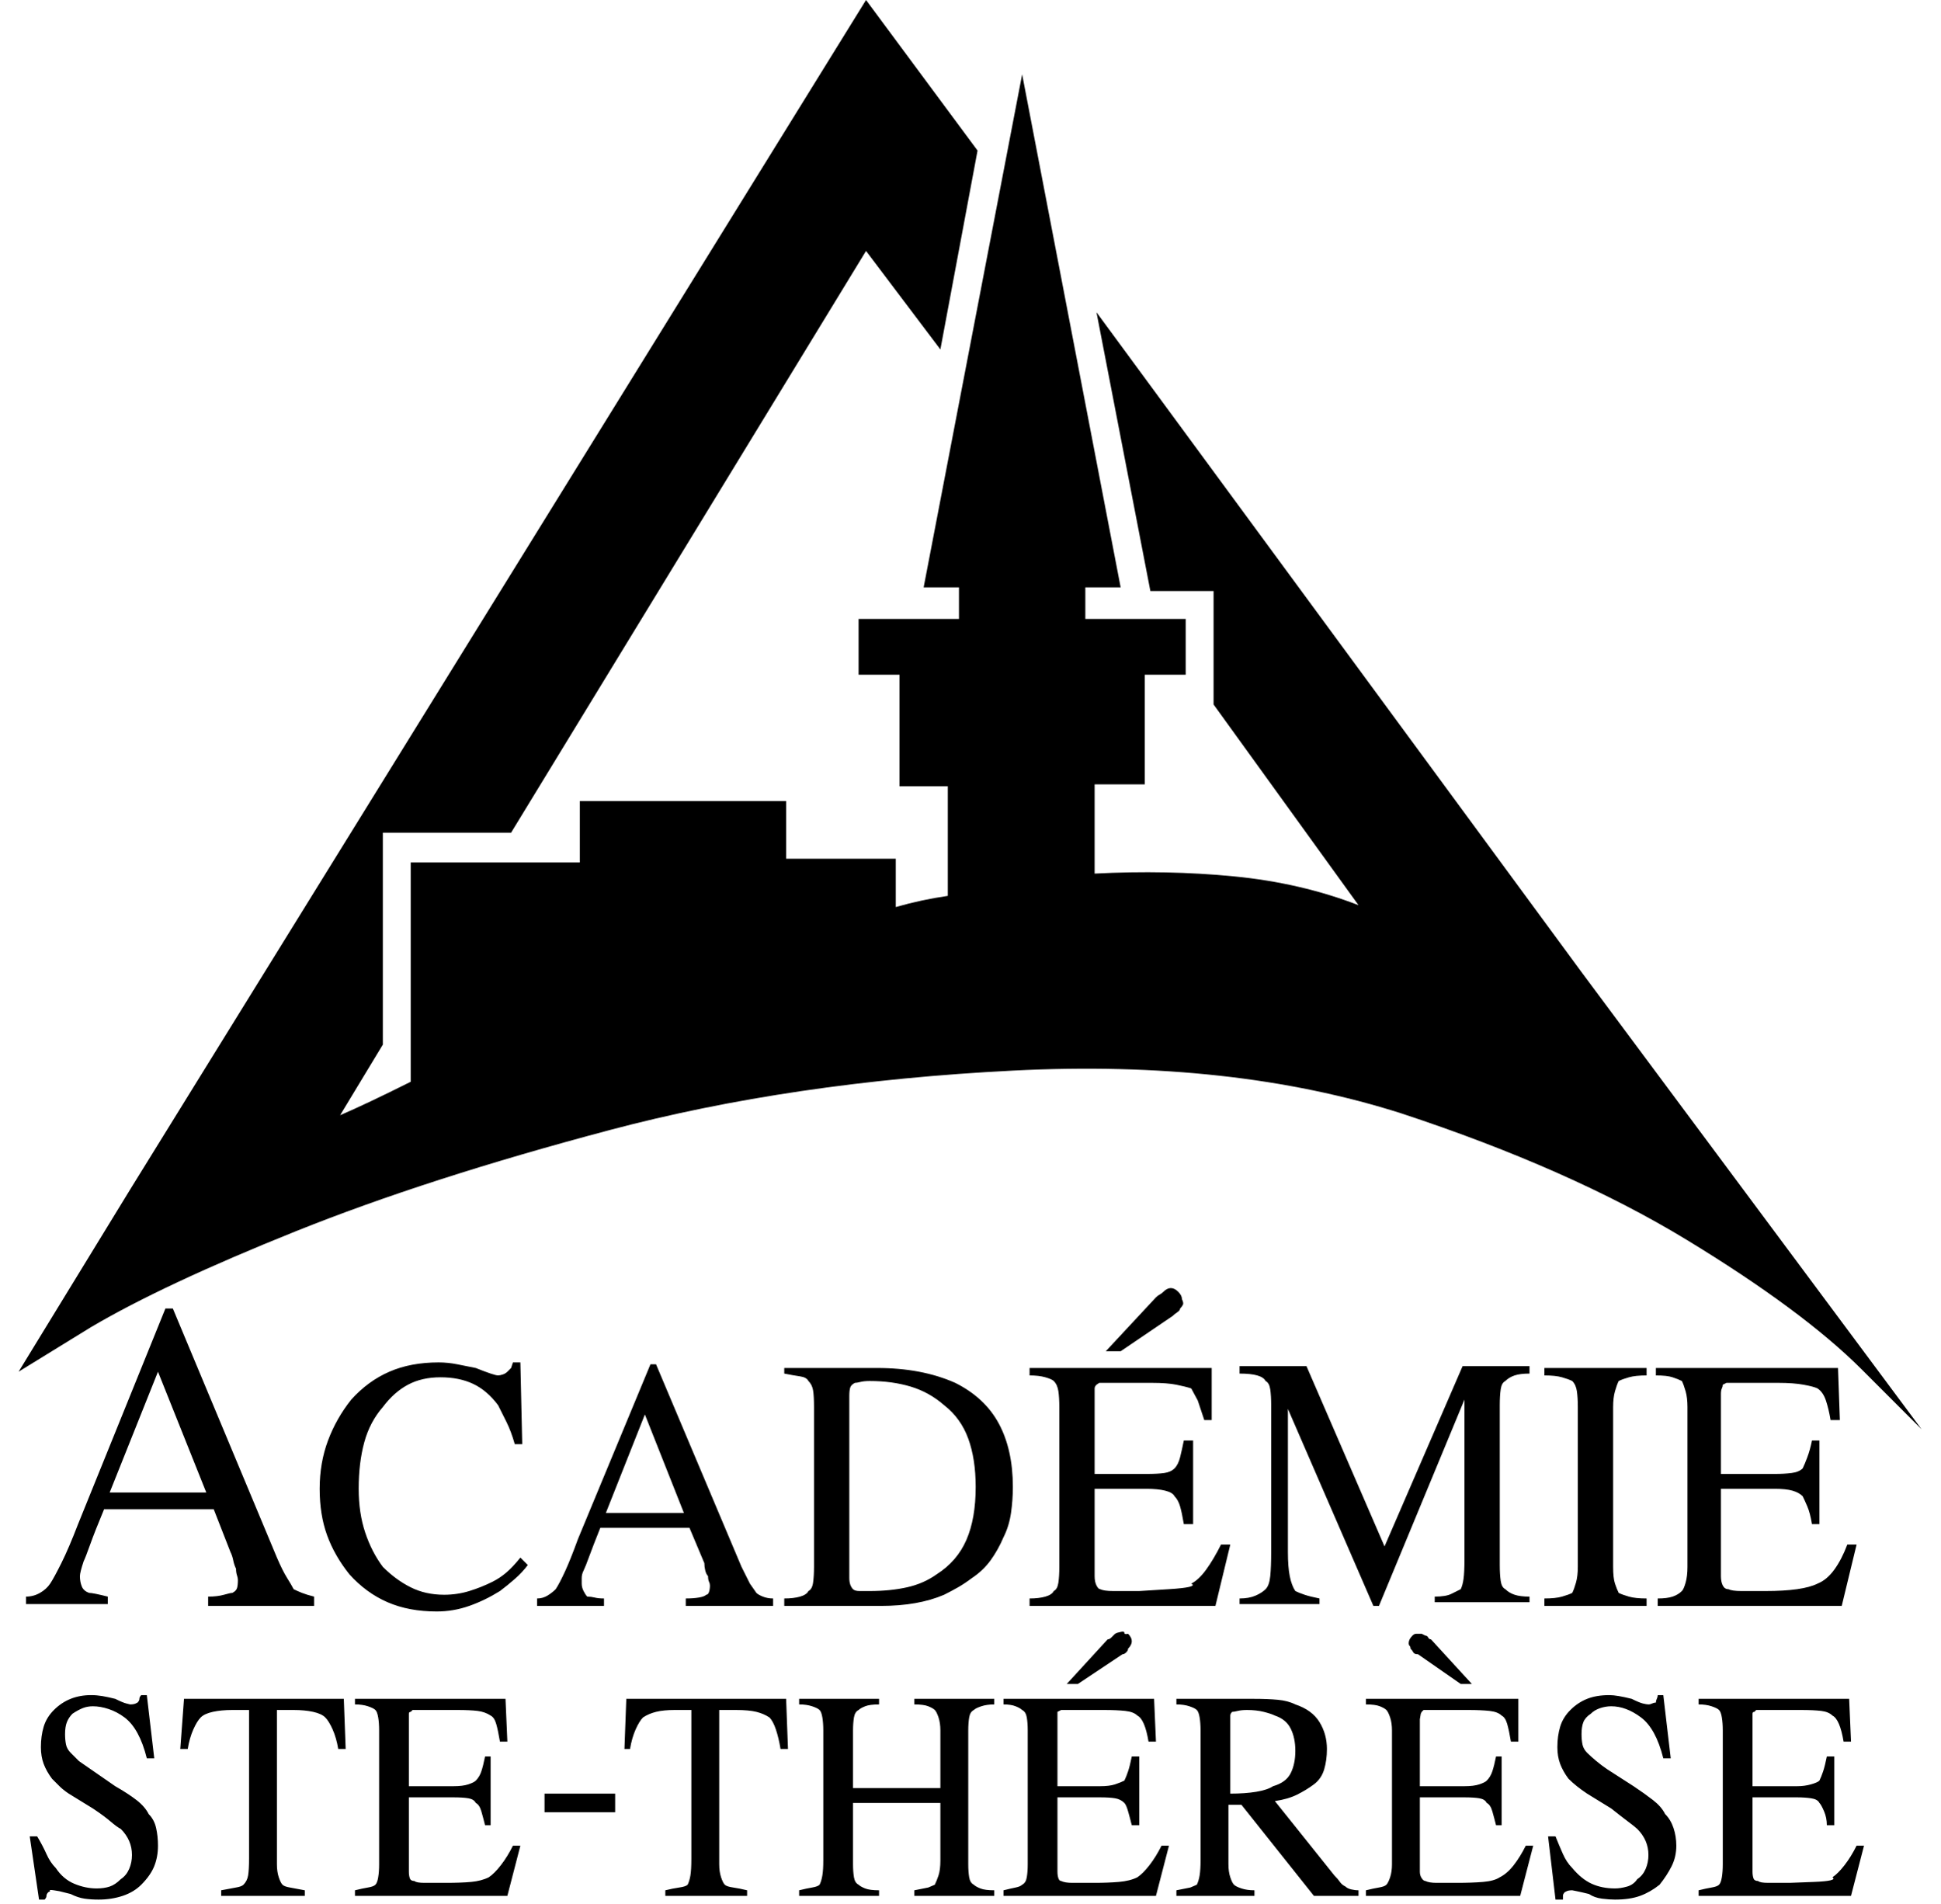
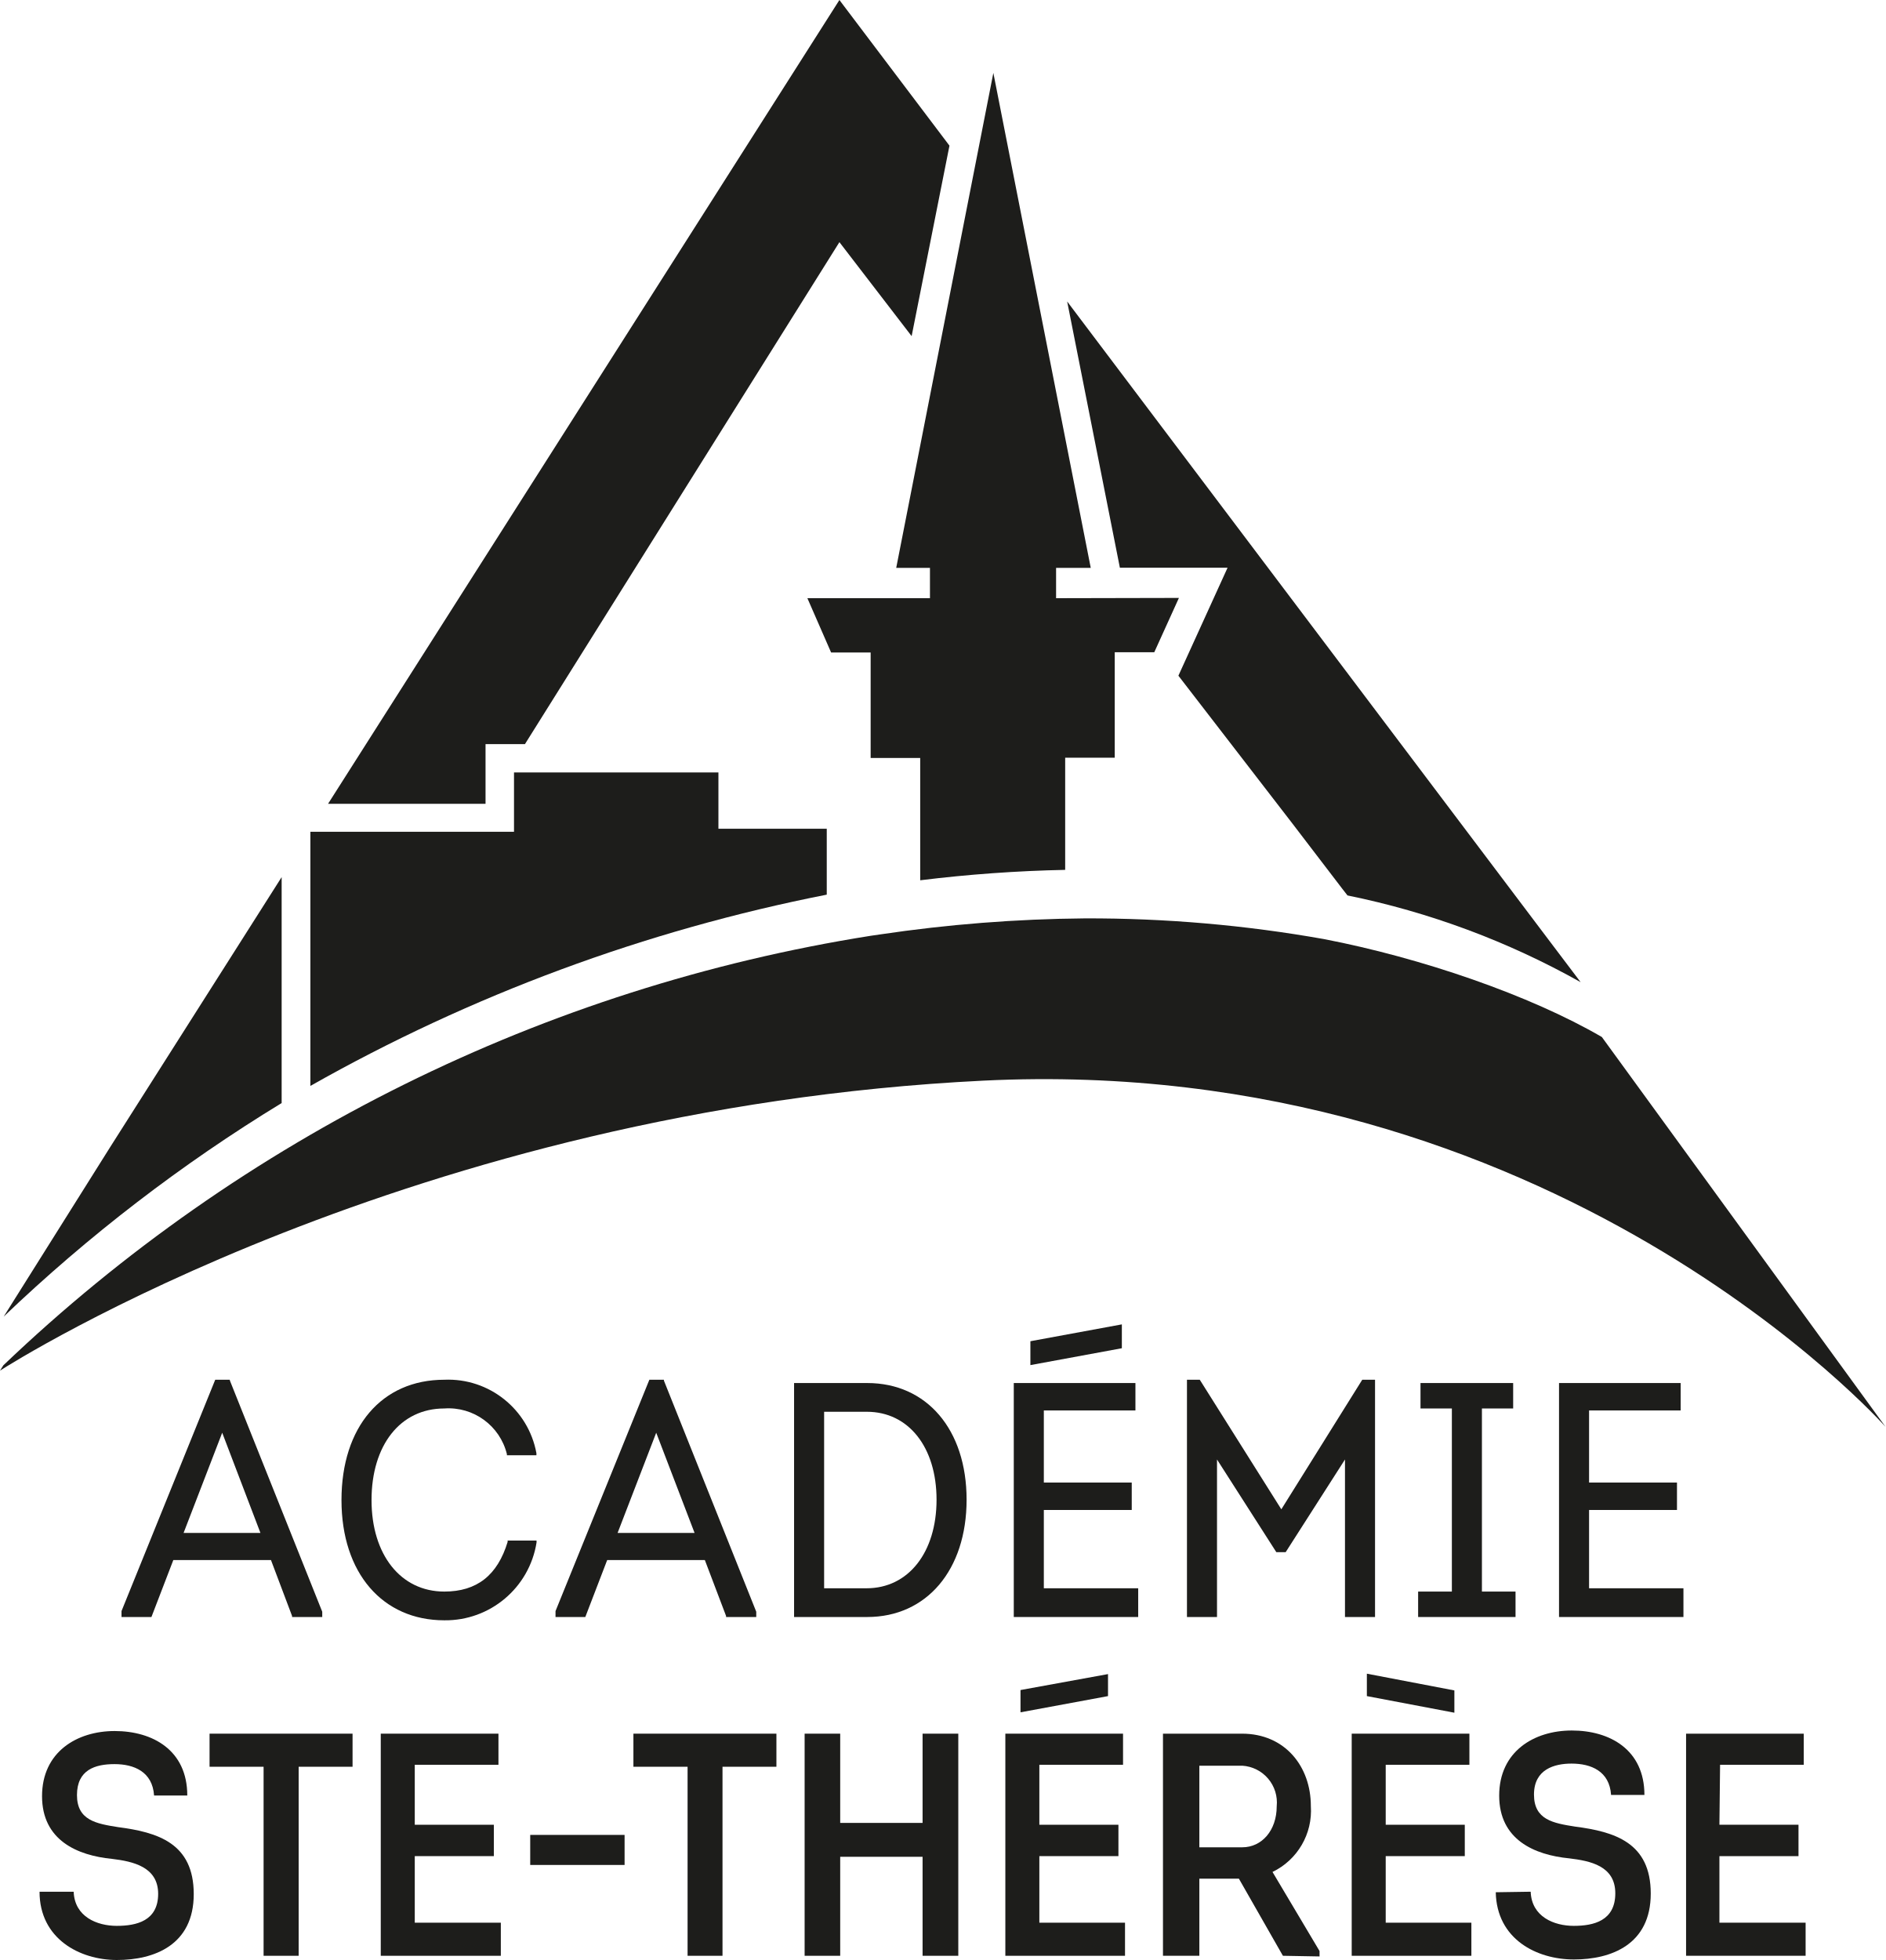
- <svg xmlns="http://www.w3.org/2000/svg" version="1.1" viewBox="-10 0 1044 1024">
-   <path fill="currentColor" d="M4 864v-5q4 0 7.5 -2t5.5 -5t6 -11t9 -21l47 -116h4l56 134q3 7 5.5 11t3.5 6q2 1 4.5 2t6.5 2v5h-57v-5q5 0 8.5 -1t4.5 -1q2 -1 2.5 -2.5t0.5 -4.5q0 -1 -0.5 -2.5t-0.5 -3.5q-1 -2 -1.5 -4.5t-1.5 -4.5l-9 -23h-59q-5 12 -7.5 19t-3.5 9q-1 3 -1.5 5t-0.5 3q0 3 1 5.5 t4 3.5q1 0 3.5 0.5t6.5 1.5v4h-44v1zM101 803l-26 -65l-26 65h52zM246 736q5 2 8 3t4 1t2.5 -0.5t2.5 -1.5l2 -2t1 -3h4l1 44h-4q-2 -7 -4.5 -12l-4.5 -9q-6 -8 -13.5 -11.5t-17.5 -3.5t-17.5 4t-13.5 12q-7 8 -10 19t-3 25q0 13 3.5 23.5t9.5 18.5q7 7 15 11t18 4 q7 0 13.5 -2t12.5 -5q4 -2 7.5 -5t7.5 -8l4 4q-3 4 -7 7.5t-8 6.5q-8 5 -16.5 8t-17.5 3q-15 0 -26.5 -5t-20.5 -15q-8 -10 -12 -21t-4 -25t4.5 -26t12.5 -22q9 -10 20.5 -15t26.5 -5q5 0 10 1l10 2v0zM279 864v-4q3 0 5.5 -1.5t4.5 -3.5q2 -3 5 -9.5t7 -17.5l39 -94h3 l46 109l4.5 9t3.5 5q1 1 3.5 2t5.5 1v4h-47v-4q4 0 7 -0.5t4 -1.5q1 0 1.5 -1.5t0.5 -3.5q0 -1 -0.5 -2t-0.5 -3q-1 -1 -1.5 -3t-0.5 -4l-8 -19h-48q-4 10 -6 15.5t-3 7.5t-1 4v3q0 2 1 4t2 3q2 0 4 0.5t5 0.5v4h-36v0zM358 814l-21 -53l-21 53h42v0zM412 860q5 0 8.5 -1 t4.5 -3q2 -1 2.5 -4.5t0.5 -8.5v-86q0 -6 -0.5 -9t-2.5 -5q-1 -2 -4.5 -2.5t-8.5 -1.5v-3h50q12 0 22.5 2t19.5 6q16 8 23.5 22t7.5 34q0 7 -1 14t-4 13q-3 7 -7 12.5t-10 9.5q-4 3 -7.5 5t-7.5 4q-7 3 -15.5 4.5t-18.5 1.5h-52v-4v0zM449 855q1 1 3.5 1h5.5q11 0 20 -2 t16 -7q11 -7 16 -18.5t5 -28.5q0 -15 -4 -26t-13 -18q-8 -7 -18 -10t-22 -3q-3 0 -5 0.5t-3 0.5q-2 1 -2.5 2.5t-0.5 4.5v98q0 2 0.5 3.5t1.5 2.5v0zM544 860q5 0 8.5 -1t4.5 -3q2 -1 2.5 -4.5t0.5 -8.5v-86q0 -5 -0.5 -8.5t-2.5 -5.5q-1 -1 -4.5 -2t-8.5 -1v-4h98v28h-4 l-3.5 -10.5t-3.5 -6.5q-3 -1 -8 -2t-13 -1h-25h-3.5t-1.5 1q-1 1 -1 2v3v43h28q6 0 9.5 -0.5t5.5 -2.5t3 -6t2 -9h5v45h-5q-1 -6 -2 -9.5t-3 -5.5q-1 -2 -5 -3t-10 -1h-28v47q0 3 1 5t2 2q2 1 7 1h14t16 -1t12 -3q4 -2 8 -7.5t8 -13.5h5l-8 33h-100v-4v0zM625 704 q0 1 -1.5 2t-2.5 2l-28 19h-8l27 -29q1 -1 2 -1.5t2 -1.5t2 -1.5t2 -0.5t2 0.5t2 1.5t1.5 2t0.5 2q1 2 0.5 3t-1.5 2v0zM657 860q5 0 8.5 -1.5t5.5 -3.5t2.5 -7t0.5 -13v-79q0 -5 -0.5 -8.5t-2.5 -4.5q-1 -2 -4.5 -3t-9.5 -1v-4h36l42 97l42 -97h36v4q-5 0 -8 1t-5 3 q-2 1 -2.5 4.5t-0.5 8.5v86q0 5 0.5 8.5t2.5 4.5q2 2 5 3t8 1v3h-51v-3q6 0 9 -1.5l5 -2.5q1 -2 1.5 -5.5t0.5 -10.5v-86l-46 111h-3l-46 -106v77q0 8 1 13t3 8q2 1 5 2t8 2v3h-43v-3v0zM821 860q6 0 9.5 -1t5.5 -2q1 -2 2 -5.5t1 -8.5v-86q0 -5 -0.5 -8.5t-2.5 -5.5 q-2 -1 -5.5 -2t-9.5 -1v-4h55v4q-6 0 -9.5 1t-5.5 2q-1 2 -2 5.5t-1 8.5v86q0 6 1 9t2 5q2 1 5.5 2t9.5 1v4h-55v-4zM882 860q5 0 8 -1t5 -3q1 -1 2 -4.5t1 -8.5v-86q0 -5 -1 -8.5t-2 -5.5q-2 -1 -5 -2t-9 -1v-4h98l1 28h-5q-1 -6 -2.5 -10.5t-4.5 -6.5q-2 -1 -7.5 -2 t-13.5 -1h-25h-3t-2 1q0 1 -0.5 2t-0.5 3v43h29q5 0 9 -0.5t6 -2.5q1 -2 2.5 -6t2.5 -9h4v45h-4q-1 -6 -2.5 -9.5t-2.5 -5.5q-2 -2 -5.5 -3t-9.5 -1h-29v47q0 3 1 5t3 2q2 1 7 1h13q10 0 17 -1t11 -3q5 -2 9 -7.5t7 -13.5h5l-8 33h-99v-4v0zM10 988q3 5 5 9.5t5 7.5 q4 6 10 8.5t12 2.5q4 0 7 -1t6 -4q3 -2 4.5 -5.5t1.5 -7.5t-1.5 -7.5t-4.5 -6.5q-2 -1 -5.5 -4t-9.5 -7l-13 -8q-3 -2 -5 -4l-4 -4q-3 -4 -4.5 -8t-1.5 -9q0 -6 1.5 -11t5.5 -9t9 -6t11 -2q3 0 6 0.5t7 1.5q4 2 6 2.5l2 0.5q2 0 3 -0.5l1 -0.5q1 -1 1 -2t1 -2h3l4 34h-4 q-2 -8 -5 -13.5t-7 -8.5t-8.5 -4.5t-8.5 -1.5q-3 0 -5.5 1t-5.5 3q-2 2 -3 4.5t-1 6.5q0 3 0.5 5.5t2.5 4.5l4.5 4.5t6.5 4.5l13 9q7 4 11.5 7.5t6.5 7.5q3 3 4 7.5t1 9.5q0 6 -2 11t-7 10q-4 4 -10 6t-13 2q-4 0 -7.5 -0.5t-7.5 -2.5l-6 -1.5t-3 -0.5t-2 0.5l-1 0.5 q-1 1 -1 2t-1 2h-3l-5 -34h4v0zM89 914h86l1 27h-4q-1 -6 -3 -10.5t-4 -6.5t-6.5 -3t-10.5 -1h-9v83q0 4 1 7t2 4t4 1.5t8 1.5v3h-45v-3q5 -1 8 -1.5t4 -1.5q2 -2 2.5 -5t0.5 -9v-80h-9q-6 0 -10.5 1t-6.5 3t-4 6.5t-3 10.5h-4l2 -27v0zM181 1017q4 -1 7 -1.5t4 -1.5t1.5 -4 t0.5 -7v-72q0 -4 -0.5 -7t-1.5 -4t-4 -2t-7 -1v-3h81l1 23h-4q-1 -6 -2 -9.5t-3 -4.5q-3 -2 -7 -2.5t-11 -0.5h-21h-3t-1 1q-1 0 -1 1v3v36h24q5 0 8 -1t4 -2q2 -2 3 -5t2 -8h3v37h-3q-1 -4 -2 -7.5t-3 -4.5q-1 -2 -4 -2.5t-8 -0.5h-24v40q0 2 0.5 3.5t2.5 1.5q1 1 5.5 1 h11.5q8 0 13.5 -0.5t9.5 -2.5q3 -2 6.5 -6.5t6.5 -10.5h4l-7 27h-82v-3v0zM283 965h38v10h-38v-10zM327 914h86l1 27h-4q-1 -6 -2.5 -10.5t-3.5 -6.5q-3 -2 -7 -3t-11 -1h-9v83q0 4 1 7t2 4t4.5 1.5t7.5 1.5v3h-44v-3q4 -1 7.5 -1.5t4.5 -1.5q1 -2 1.5 -5t0.5 -9v-80h-9 q-6 0 -10 1t-7 3q-2 2 -4 6.5t-3 10.5h-3l1 -27v0zM420 1017q4 -1 7 -1.5t4 -1.5q1 -2 1.5 -5t0.5 -8v-70q0 -4 -0.5 -7t-1.5 -4t-4 -2t-7 -1v-3h43v3q-5 0 -7.5 1t-3.5 2q-2 1 -2.5 4t-0.5 7v31h47v-31q0 -4 -1 -7t-2 -4t-3.5 -2t-7.5 -1v-3h43v3q-4 0 -7 1t-4 2 q-2 1 -2.5 4t-0.5 7v72q0 4 0.5 7t2.5 4q1 1 3.5 2t7.5 1v3h-43v-3l7.5 -1.5t3.5 -1.5q1 -2 2 -5t1 -8v-31h-47v33q0 4 0.5 7t2.5 4q1 1 3.5 2t7.5 1v3h-43v-3v0zM530 1017q4 -1 6.5 -1.5t3.5 -1.5q2 -1 2.5 -4t0.5 -7v-72q0 -4 -0.5 -7t-2.5 -4q-1 -1 -3.5 -2t-6.5 -1v-3 h81l1 23h-4q-1 -6 -2.5 -9.5t-3.5 -4.5q-2 -2 -6.5 -2.5t-11.5 -0.5h-21h-2t-2 1v1v3v36h23q5 0 8 -1t5 -2q1 -2 2 -5t2 -8h4v37h-4q-1 -4 -2 -7.5t-2 -4.5q-2 -2 -5 -2.5t-8 -0.5h-23v40q0 2 0.5 3.5t1.5 1.5q2 1 6 1h12q7 0 13 -0.5t10 -2.5q3 -2 6.5 -6.5t6.5 -10.5h4 l-7 27h-82v-3v0zM597 887q0 1 -1 2t-2 1l-24 16h-6l22 -24q1 0 2 -1l2 -2l1 -0.5t2 -0.5t2 0.5t2 0.5q1 1 1.5 2t0.5 2t-0.5 2t-1.5 2v0zM623 1017l7.5 -1.5t3.5 -1.5q1 -2 1.5 -5t0.5 -8v-70q0 -4 -0.5 -7t-1.5 -4t-4 -2t-7 -1v-3h42q7 0 12.5 0.5t9.5 2.5q9 3 13 9.5 t4 14.5q0 6 -1.5 11t-5.5 8t-9 5.5t-12 3.5l32 40q2 2 3 3.5t3 2.5q1 1 3 1.5t4 0.5v3h-24l-39 -49h-7v32q0 4 1 7t2 4t4 2t7 1v3h-42v-3v0zM675 961q7 -2 9.5 -7t2.5 -12t-2.5 -12t-8.5 -7q-2 -1 -6 -2t-9 -1q-3 0 -5 0.5t-3 0.5q-1 1 -1 2v3v39q8 0 14 -1t9 -3v0z M725 1017q4 -1 7 -1.5t4 -1.5t2 -4t1 -7v-72q0 -4 -1 -7t-2 -4t-3.5 -2t-7.5 -1v-3h82v23h-4q-1 -6 -2 -9.5t-3 -4.5q-2 -2 -6.5 -2.5t-11.5 -0.5h-21h-3t-1 1l-0.5 1t-0.5 3v36h24q5 0 8 -1t4 -2q2 -2 3 -5t2 -8h3v37h-3q-1 -4 -2 -7.5t-3 -4.5q-1 -2 -4 -2.5t-8 -0.5h-24 v40q0 2 1 3.5t2 1.5q2 1 6 1h11q8 0 14 -0.5t9 -2.5q4 -2 7.5 -6.5t6.5 -10.5h4l-7 27h-83v-3v0zM782 906h-6l-23 -16q-2 0 -2.5 -1t-1.5 -2q0 -1 -0.5 -1.5t-0.5 -1.5t0.5 -2t1.5 -2t2 -1h1h2t2 1q1 0 1.5 1t1.5 1l22 24v0zM827 988q2 5 4 9.5t5 7.5q5 6 10.5 8.5t12.5 2.5 q3 0 6.5 -1t5.5 -4q3 -2 4.5 -5.5t1.5 -7.5t-1.5 -7.5t-4.5 -6.5q-1 -1 -5 -4t-9 -7l-13 -8q-3 -2 -5.5 -4t-4.5 -4q-3 -4 -4.5 -8t-1.5 -9q0 -6 1.5 -11t5.5 -9t9 -6t12 -2q2 0 5 0.5t7 1.5q4 2 6 2.5t3 0.5t2 -0.5t2 -0.5q0 -1 0.5 -2t0.5 -2h3l4 34h-4q-2 -8 -5 -13.5 t-7 -8.5t-8 -4.5t-8 -1.5q-3 0 -6 1t-5 3q-3 2 -4 4.5t-1 6.5q0 3 0.5 5.5t2.5 4.5t5 4.5t6 4.5l14 9q6 4 10.5 7.5t6.5 7.5q3 3 4.5 7.5t1.5 9.5q0 6 -2.5 11t-6.5 10q-5 4 -10.5 6t-13.5 2q-3 0 -7 -0.5t-7 -2.5q-4 -1 -6.5 -1.5l-2.5 -0.5q-2 0 -3 0.5l-1 0.5q-1 1 -1 2 v2h-4l-4 -34h4v0zM904 1017q4 -1 7 -1.5t4 -1.5t1.5 -4t0.5 -7v-72q0 -4 -0.5 -7t-1.5 -4t-4 -2t-7 -1v-3h81l1 23h-4q-1 -6 -2.5 -9.5t-3.5 -4.5q-2 -2 -6 -2.5t-11 -0.5h-21h-3t-1 1q-1 0 -1 1v3v36h24q4 0 7.5 -1t4.5 -2q1 -2 2 -5t2 -8h4v37h-4q0 -4 -1.5 -7.5 t-2.5 -4.5q-1 -2 -4.5 -2.5t-7.5 -0.5h-24v40q0 2 0.5 3.5t2.5 1.5q1 1 5.5 1h11.5t13 -0.5t10 -2.5q3 -2 6.5 -6.5t6.5 -10.5h4l-7 27h-82v-3v0zM841 523l-261 -355l29 150h34v61l78 108q-31 -12 -67 -15.5t-75 -1.5v-48h27v-59h22v-30h-54v-17h19l-53 -276l-53 276h19v17 h-54v30h22v60h26v59q-7 1 -14 2.5t-14 3.5v-26h-59v-31h-111v33h-91v118q-12 6 -21.5 10.5t-16.5 7.5l23 -38v-114h69l191 -313l40 53l20 -107l-60 -81l-396 640l-60 98l39 -24q39 -23 110 -51.5t169 -54.5t217 -32q118 -6 209 23q91 30 153.5 68t94.5 70l32 32l-183 -246v0 z" />
+ <svg xmlns="http://www.w3.org/2000/svg" version="1.1" viewBox="-10 0 143.06 148.69" id="svg1" width="143.06" height="148.69">
+   <defs id="defs1" />
+   <polygon class="cls-6" points="102.23,67.92 101.84,67.41 " id="polygon166" style="fill:#1d1d1b" transform="translate(-10)" />
+   <path class="cls-6" d="M 11.37,66.54 V 83.68 A 123.67,123.67 0 0 0 -9.72,99.88 L -1.64,87.02 Z" id="path167" style="fill:#1d1d1b" />
+   <path class="cls-6" d="M 13.55,82.38 V 63.1 H 29 v -4.5 h 15.51 v 4.27 h 8.22 v 5 A 130.87,130.87 0 0 0 13.55,82.38 Z" id="path168" style="fill:#1d1d1b" />
+   <polygon class="cls-6" points="72.04,11.05 69.17,25.5 63.69,18.37 39.83,56.45 36.84,56.45 36.84,60.98 24.89,60.98 63.69,0 " id="polygon168" style="fill:#1d1d1b" transform="translate(-10)" />
+   <path class="cls-6" d="m 111.54,78.67 c -5.45,-3.17 -13.68,-6 -21.09,-7.43 A 102,102 0 0 0 72.32,69.67 112.1,112.1 0 0 0 56.76,70.89 l -0.69,0.1 a 123.22,123.22 0 0 0 -65.82,32.59 l -0.25,0.4 c 0.93,-0.6 31.3,-19.87 74.61,-22 43.31,-2.13 68.45,26.26 68.45,26.26 z" id="path169" style="fill:#1d1d1b" />
+   <path class="cls-6" d="m 79.45,45.36 -1.87,4.12 h -3 v 8 h -3.76 v 8.51 a 107.81,107.81 0 0 0 -11,0.79 v 0 0 -9.28 h -3.76 v -8 h -3 l -1.8,-4.12 h 9.3 v -2.3 H 58 l 7.37,-37.55 7.39,37.55 h -2.63 v 2.3 z" id="path170" style="fill:#1d1d1b" />
+   <path class="cls-6" d="M 109.93,74.51 A 61,61 0 0 0 92.24,67.93 v 0 l -0.39,-0.5 -3.77,-4.93 v 0 l -8.67,-11.24 3.73,-8.19 h -8.17 l -4,-20.2 36.42,48.28 z" id="path171" style="fill:#1d1d1b" />
+   <polygon class="cls-6" points="78.18,103.56 85.01,102.3 85.12,102.28 85.12,100.47 78.28,101.73 78.18,101.75 " id="polygon171" style="fill:#1d1d1b" transform="translate(-10)" />
+   <path class="cls-6" d="m 7.43,104.67 h -1.1 l -7.11,17.55 v 0.45 h 2.27 l 1.66,-4.32 h 7.41 l 1.6,4.24 v 0.08 h 2.29 v -0.4 l -7,-17.52 z m 2.33,11.62 H 3.93 l 2.93,-7.6 z" id="path172" style="fill:#1d1d1b" />
+   <path class="cls-6" d="m 28.52,116.96 c -0.77,2.55 -2.34,3.78 -4.81,3.78 -3.3,0 -5.52,-2.79 -5.52,-6.94 0,-4.15 2.17,-6.95 5.52,-6.95 a 4.56,4.56 0 0 1 4.75,3.46 v 0.09 h 2.24 v -0.16 a 6.81,6.81 0 0 0 -6.99,-5.57 c -4.74,0 -7.8,3.58 -7.8,9.13 0,5.55 3.13,9.12 7.8,9.12 a 7,7 0 0 0 7,-5.9 v -0.15 h -2.2 z" id="path173" style="fill:#1d1d1b" />
+   <path class="cls-6" d="m 40.37,104.67 h -1.1 l -7.12,17.55 v 0.45 h 2.26 l 1.66,-4.32 h 7.41 l 1.61,4.24 v 0.08 h 2.29 v -0.4 l -7,-17.52 z m 2.33,11.62 h -5.84 l 2.93,-7.6 z" id="path174" style="fill:#1d1d1b" />
+   <path class="cls-6" d="m 55.8,104.92 h -5.55 v 17.75 h 5.55 c 4.51,0 7.54,-3.57 7.54,-8.9 0,-5.33 -3.03,-8.85 -7.54,-8.85 z m -3.27,2.18 h 3.24 c 3.16,0 5.29,2.68 5.29,6.67 0,3.99 -2.13,6.72 -5.31,6.72 h -3.22 z" id="path175" style="fill:#1d1d1b" />
+   <polygon class="cls-6" points="76.92,122.67 86.36,122.67 86.36,120.49 79.2,120.49 79.2,114.55 85.87,114.55 85.87,112.47 79.2,112.47 79.2,107 86.15,107 86.15,104.92 76.92,104.92 " id="polygon175" style="fill:#1d1d1b" transform="translate(-10)" />
+   <polygon class="cls-6" points="97.55,117.75 102.05,110.72 102.05,122.67 104.33,122.67 104.33,104.67 103.36,104.67 97.22,114.5 91.07,104.73 91.03,104.67 90.06,104.67 90.06,122.67 92.34,122.67 92.34,110.72 96.84,117.75 " id="polygon176" style="fill:#1d1d1b" transform="translate(-10)" />
+   <polygon class="cls-6" points="107.6,122.67 114.99,122.67 114.99,120.74 112.44,120.74 112.44,106.85 114.81,106.85 114.81,104.92 107.78,104.92 107.78,106.85 110.16,106.85 110.16,120.74 107.6,120.74 " id="polygon177" style="fill:#1d1d1b" transform="translate(-10)" />
+   <polygon class="cls-6" points="118.29,104.92 118.29,122.67 127.73,122.67 127.73,120.49 120.57,120.49 120.57,114.55 127.24,114.55 127.24,112.47 120.57,112.47 120.57,107 127.52,107 127.52,104.92 " id="polygon178" style="fill:#1d1d1b" transform="translate(-10)" />
+   <path class="cls-6" d="m -4.41,143.51 c 0.07,1.9 1.77,2.59 3.27,2.59 1.5,0 3.14,-0.38 3.14,-2.43 0,-2.05 -1.92,-2.46 -3.49,-2.65 -2.66,-0.26 -5.32,-1.42 -5.32,-4.76 0,-3.34 2.63,-4.94 5.51,-4.94 2.88,0 5.51,1.45 5.51,4.89 H 1.69 c -0.12,-1.81 -1.53,-2.38 -3,-2.38 -1.47,0 -2.85,0.43 -2.85,2.35 0,1.92 1.48,2.17 3.12,2.43 3,0.39 5.74,1.21 5.74,5.08 0,3.87 -3,5 -5.83,5 -2.83,0 -5.87,-1.62 -5.87,-5.18 z" id="path178" style="fill:#1d1d1b" />
+   <path class="cls-6" d="m 16.75,131.52 v 2.51 h -4.09 v 14.34 H 10 V 134.03 H 5.9 v -2.51 z" id="path179" style="fill:#1d1d1b" />
+   <path class="cls-6" d="m 21.47,138.43 h 6 v 2.38 h -6 v 5.05 H 28 v 2.51 h -9.11 v -16.85 h 8.93 v 2.36 h -6.35 z" id="path180" style="fill:#1d1d1b" />
+   <path class="cls-6" d="m 37.39,141.48 h -7.16 v -2.28 h 7.16 z" id="path181" style="fill:#1d1d1b" />
+   <path class="cls-6" d="m 48.91,131.52 v 2.51 h -4.09 v 14.34 h -2.65 v -14.34 h -4.11 v -2.51 z" id="path182" style="fill:#1d1d1b" />
+   <path class="cls-6" d="m 53.75,140.86 v 7.51 h -2.7 v -16.85 h 2.7 v 6.77 H 60 v -6.77 h 2.71 v 16.85 H 60 v -7.51 z" id="path183" style="fill:#1d1d1b" />
+   <path class="cls-6" d="m 68.86,138.43 h 6 v 2.38 h -6 v 5.05 h 6.5 v 2.51 h -9.08 v -16.85 h 8.93 v 2.36 h -6.35 z" id="path184" style="fill:#1d1d1b" />
+   <path class="cls-6" d="M 87.34,148.37 84,142.52 h -3 v 5.85 h -2.76 v -16.85 h 6 c 3.25,0 5.22,2.48 5.22,5.49 a 5.16,5.16 0 0 1 -2.91,5 l 3.57,6 v 0.41 z m -3.08,-8.23 c 1.48,0 2.61,-1.28 2.61,-3.11 a 2.8,2.8 0 0 0 -2.61,-3.08 H 81 v 6.19 z" id="path185" style="fill:#1d1d1b" />
+   <path class="cls-6" d="m 95.14,138.43 h 6 v 2.38 h -6 v 5.05 h 6.5 v 2.51 h -9.08 v -16.85 h 8.93 v 2.36 h -6.35 z" id="path186" style="fill:#1d1d1b" />
+   <path class="cls-6" d="m 106.14,143.51 c 0.07,1.9 1.77,2.59 3.27,2.59 1.5,0 3.15,-0.38 3.15,-2.47 0,-2.09 -1.92,-2.46 -3.49,-2.65 -2.66,-0.26 -5.32,-1.42 -5.32,-4.76 0,-3.34 2.63,-4.94 5.51,-4.94 2.88,0 5.51,1.45 5.51,4.89 h -2.53 c -0.12,-1.81 -1.52,-2.38 -3,-2.38 -1.3,0 -2.85,0.43 -2.85,2.35 0,1.92 1.47,2.17 3.12,2.43 3,0.39 5.74,1.21 5.74,5.08 0,3.87 -3,5 -5.83,5 -2.83,0 -5.86,-1.54 -5.93,-5.1 z" id="path187" style="fill:#1d1d1b" />
+   <path class="cls-6" d="m 120.46,138.43 h 6 v 2.38 h -6 v 5.05 H 127 v 2.51 h -9.07 v -16.85 h 8.93 v 2.36 h -6.35 z" id="path188" style="fill:#1d1d1b" />
+   <path class="cls-6" d="m 74.07,127 v 1.67 l -6.64,1.23 v -1.69 z" id="path189" style="fill:#1d1d1b" />
+   <path class="cls-6" d="m 100.35,128.24 v 1.69 l -6.64,-1.26 v -1.7 z" id="path190" style="fill:#1d1d1b" />
</svg>
